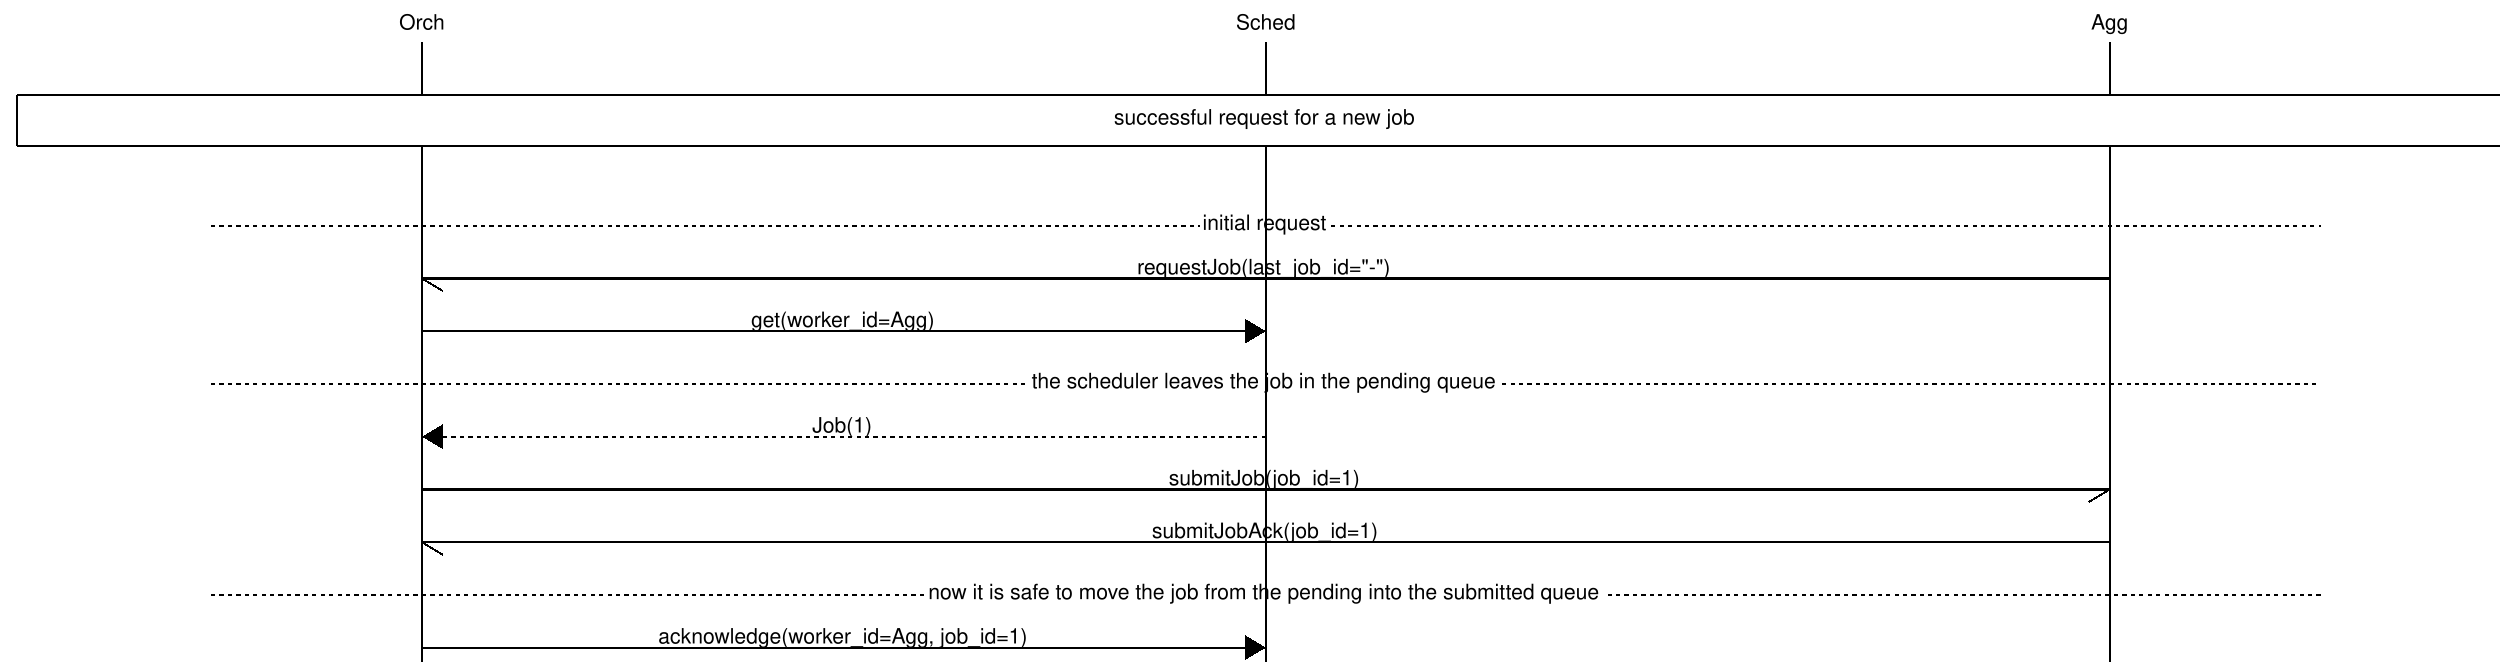
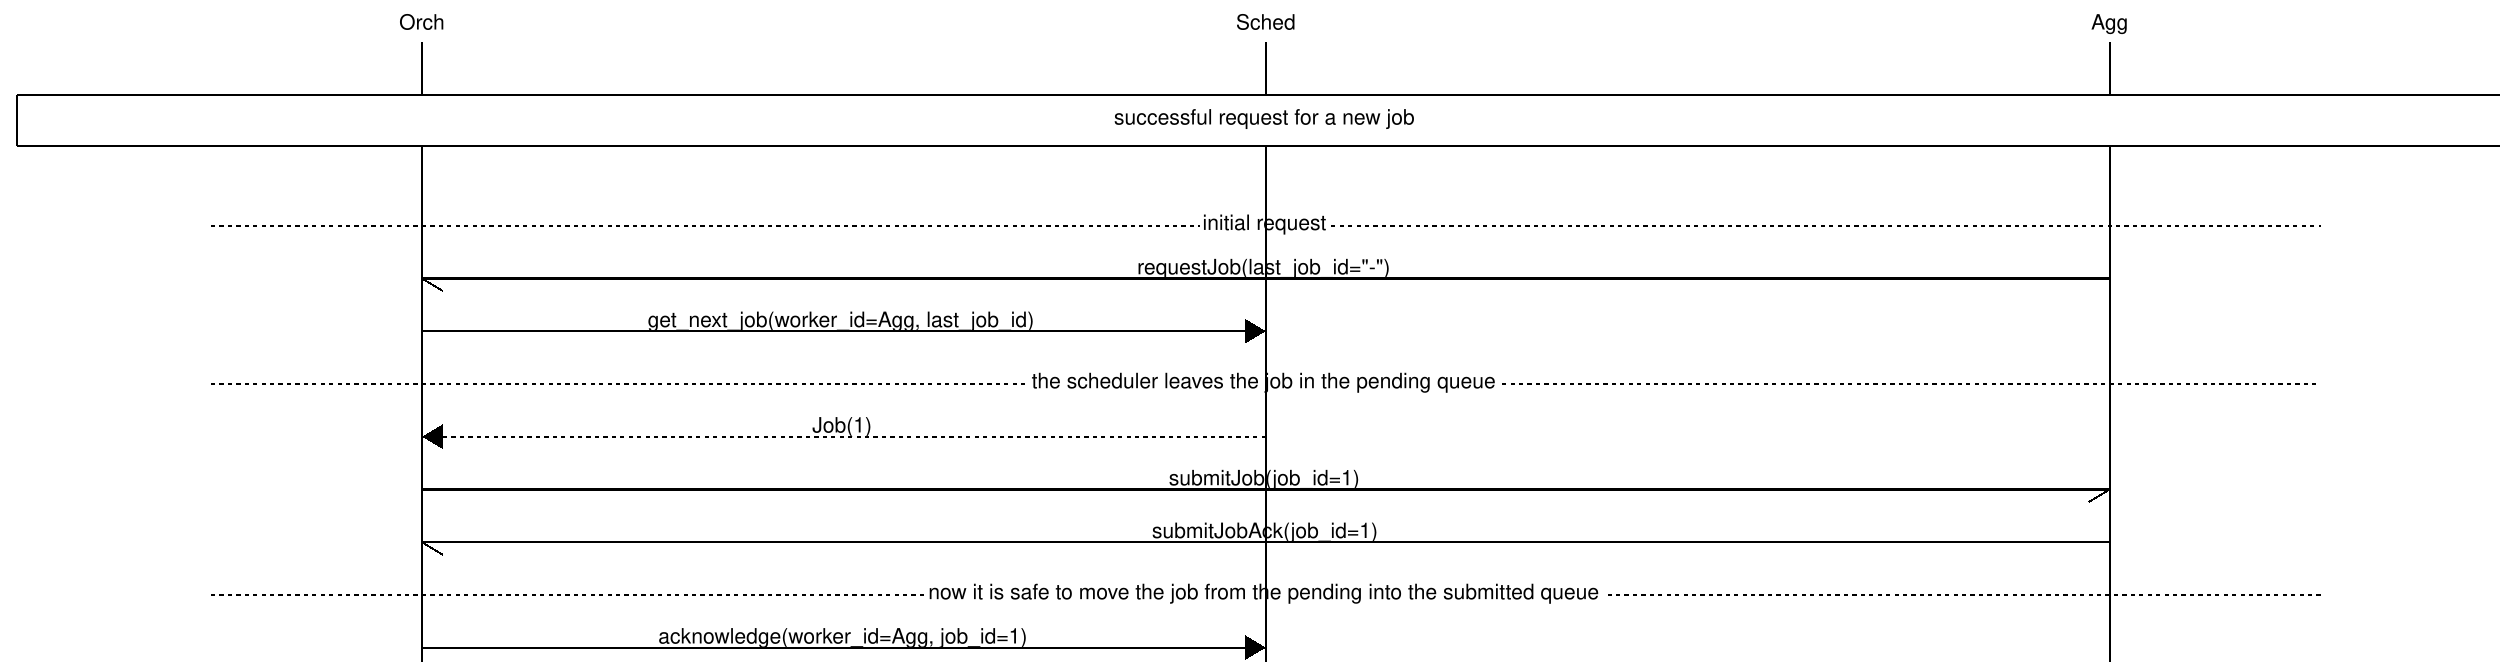
<svg xmlns="http://www.w3.org/2000/svg" width="100%" height="100%" version="1.1" shape-rendering="crispEdges" stroke-width="1" text-rendering="geometricPrecision">
  <text x="200" y="14" textLength="21" font-family="Helvetica" font-size="10" fill="black" text-anchor="middle">
Orch
</text>
  <text x="600" y="14" textLength="28" font-family="Helvetica" font-size="10" fill="black" text-anchor="middle">
Sched
</text>
  <text x="1000" y="14" textLength="17" font-family="Helvetica" font-size="10" fill="black" text-anchor="middle">
Agg
</text>
  <line x1="200" y1="20" x2="200" y2="45" stroke="black" />
  <line x1="600" y1="20" x2="600" y2="45" stroke="black" />
  <line x1="1000" y1="20" x2="1000" y2="45" stroke="black" />
  <line x1="200" y1="69" x2="200" y2="70" stroke="black" />
  <line x1="600" y1="69" x2="600" y2="70" stroke="black" />
  <line x1="1000" y1="69" x2="1000" y2="70" stroke="black" />
  <line x1="8" y1="45" x2="1192" y2="45" stroke="black" />
  <line x1="8" y1="69" x2="1192" y2="69" stroke="black" />
  <line x1="8" y1="45" x2="8" y2="69" stroke="black" />
  <line x1="1192" y1="45" x2="1192" y2="69" stroke="black" />
  <text x="528" y="59" textLength="142" font-family="Helvetica" font-size="10" fill="black">
successful request for a new job
</text>
  <line x1="200" y1="70" x2="200" y2="95" stroke="black" />
  <line x1="600" y1="70" x2="600" y2="95" stroke="black" />
  <line x1="1000" y1="70" x2="1000" y2="95" stroke="black" />
  <line x1="200" y1="95" x2="200" y2="120" stroke="black" />
  <line x1="600" y1="95" x2="600" y2="120" stroke="black" />
  <line x1="1000" y1="95" x2="1000" y2="120" stroke="black" />
  <text x="570" y="109" textLength="58" font-family="Helvetica" font-size="10" fill="black">
initial request
</text>
  <line x1="100" y1="107" x2="569" y2="107" stroke="black" stroke-dasharray="2,2" />
  <line x1="631" y1="107" x2="1100" y2="107" stroke="black" stroke-dasharray="2,2" />
  <line x1="200" y1="120" x2="200" y2="145" stroke="black" />
  <line x1="600" y1="120" x2="600" y2="145" stroke="black" />
  <line x1="1000" y1="120" x2="1000" y2="145" stroke="black" />
  <line x1="1000" y1="132" x2="200" y2="132" stroke="black" />
  <line x1="200" y1="132" x2="210" y2="138" stroke="black" />
  <text x="539" y="130" textLength="120" font-family="Helvetica" font-size="10" fill="black">
requestJob(last_job_id="-")
</text>
  <line x1="200" y1="145" x2="200" y2="170" stroke="black" />
  <line x1="600" y1="145" x2="600" y2="170" stroke="black" />
  <line x1="1000" y1="145" x2="1000" y2="170" stroke="black" />
  <line x1="200" y1="157" x2="600" y2="157" stroke="black" />
  <polygon fill="black" points="600,157 590,163 590,151" />
-   <text x="356" y="155" textLength="87" font-family="Helvetica" font-size="10" fill="black">
- get(worker_id=Agg)
+   <text x="307" y="155" textLength="184" font-family="Helvetica" font-size="10" fill="black">
+ get_next_job(worker_id=Agg, last_job_id)
</text>
  <line x1="200" y1="170" x2="200" y2="195" stroke="black" />
  <line x1="600" y1="170" x2="600" y2="195" stroke="black" />
  <line x1="1000" y1="170" x2="1000" y2="195" stroke="black" />
  <text x="489" y="184" textLength="220" font-family="Helvetica" font-size="10" fill="black">
the scheduler leaves the job in the pending queue
</text>
  <line x1="100" y1="182" x2="488" y2="182" stroke="black" stroke-dasharray="2,2" />
  <line x1="712" y1="182" x2="1100" y2="182" stroke="black" stroke-dasharray="2,2" />
  <line x1="200" y1="195" x2="200" y2="220" stroke="black" />
  <line x1="600" y1="195" x2="600" y2="220" stroke="black" />
  <line x1="1000" y1="195" x2="1000" y2="220" stroke="black" />
  <line x1="600" y1="207" x2="200" y2="207" stroke="black" stroke-dasharray="2,2" />
  <polygon fill="black" points="200,207 210,213 210,201" />
  <text x="385" y="205" textLength="28" font-family="Helvetica" font-size="10" fill="black">
Job(1)
</text>
  <line x1="200" y1="220" x2="200" y2="245" stroke="black" />
  <line x1="600" y1="220" x2="600" y2="245" stroke="black" />
  <line x1="1000" y1="220" x2="1000" y2="245" stroke="black" />
  <line x1="200" y1="232" x2="1000" y2="232" stroke="black" />
  <line x1="1000" y1="232" x2="990" y2="238" stroke="black" />
  <text x="554" y="230" textLength="90" font-family="Helvetica" font-size="10" fill="black">
submitJob(job_id=1)
</text>
  <line x1="200" y1="245" x2="200" y2="270" stroke="black" />
  <line x1="600" y1="245" x2="600" y2="270" stroke="black" />
  <line x1="1000" y1="245" x2="1000" y2="270" stroke="black" />
  <line x1="1000" y1="257" x2="200" y2="257" stroke="black" />
  <line x1="200" y1="257" x2="210" y2="263" stroke="black" />
  <text x="546" y="255" textLength="106" font-family="Helvetica" font-size="10" fill="black">
submitJobAck(job_id=1)
</text>
  <line x1="200" y1="270" x2="200" y2="295" stroke="black" />
  <line x1="600" y1="270" x2="600" y2="295" stroke="black" />
  <line x1="1000" y1="270" x2="1000" y2="295" stroke="black" />
  <text x="440" y="284" textLength="319" font-family="Helvetica" font-size="10" fill="black">
now it is safe to move the job from the pending into the submitted queue
</text>
  <line x1="100" y1="282" x2="439" y2="282" stroke="black" stroke-dasharray="2,2" />
  <line x1="762" y1="282" x2="1100" y2="282" stroke="black" stroke-dasharray="2,2" />
  <line x1="200" y1="295" x2="200" y2="320" stroke="black" />
  <line x1="600" y1="295" x2="600" y2="320" stroke="black" />
  <line x1="1000" y1="295" x2="1000" y2="320" stroke="black" />
  <line x1="200" y1="307" x2="600" y2="307" stroke="black" />
  <polygon fill="black" points="600,307 590,313 590,301" />
  <text x="312" y="305" textLength="175" font-family="Helvetica" font-size="10" fill="black">
acknowledge(worker_id=Agg, job_id=1)
</text>
</svg>
